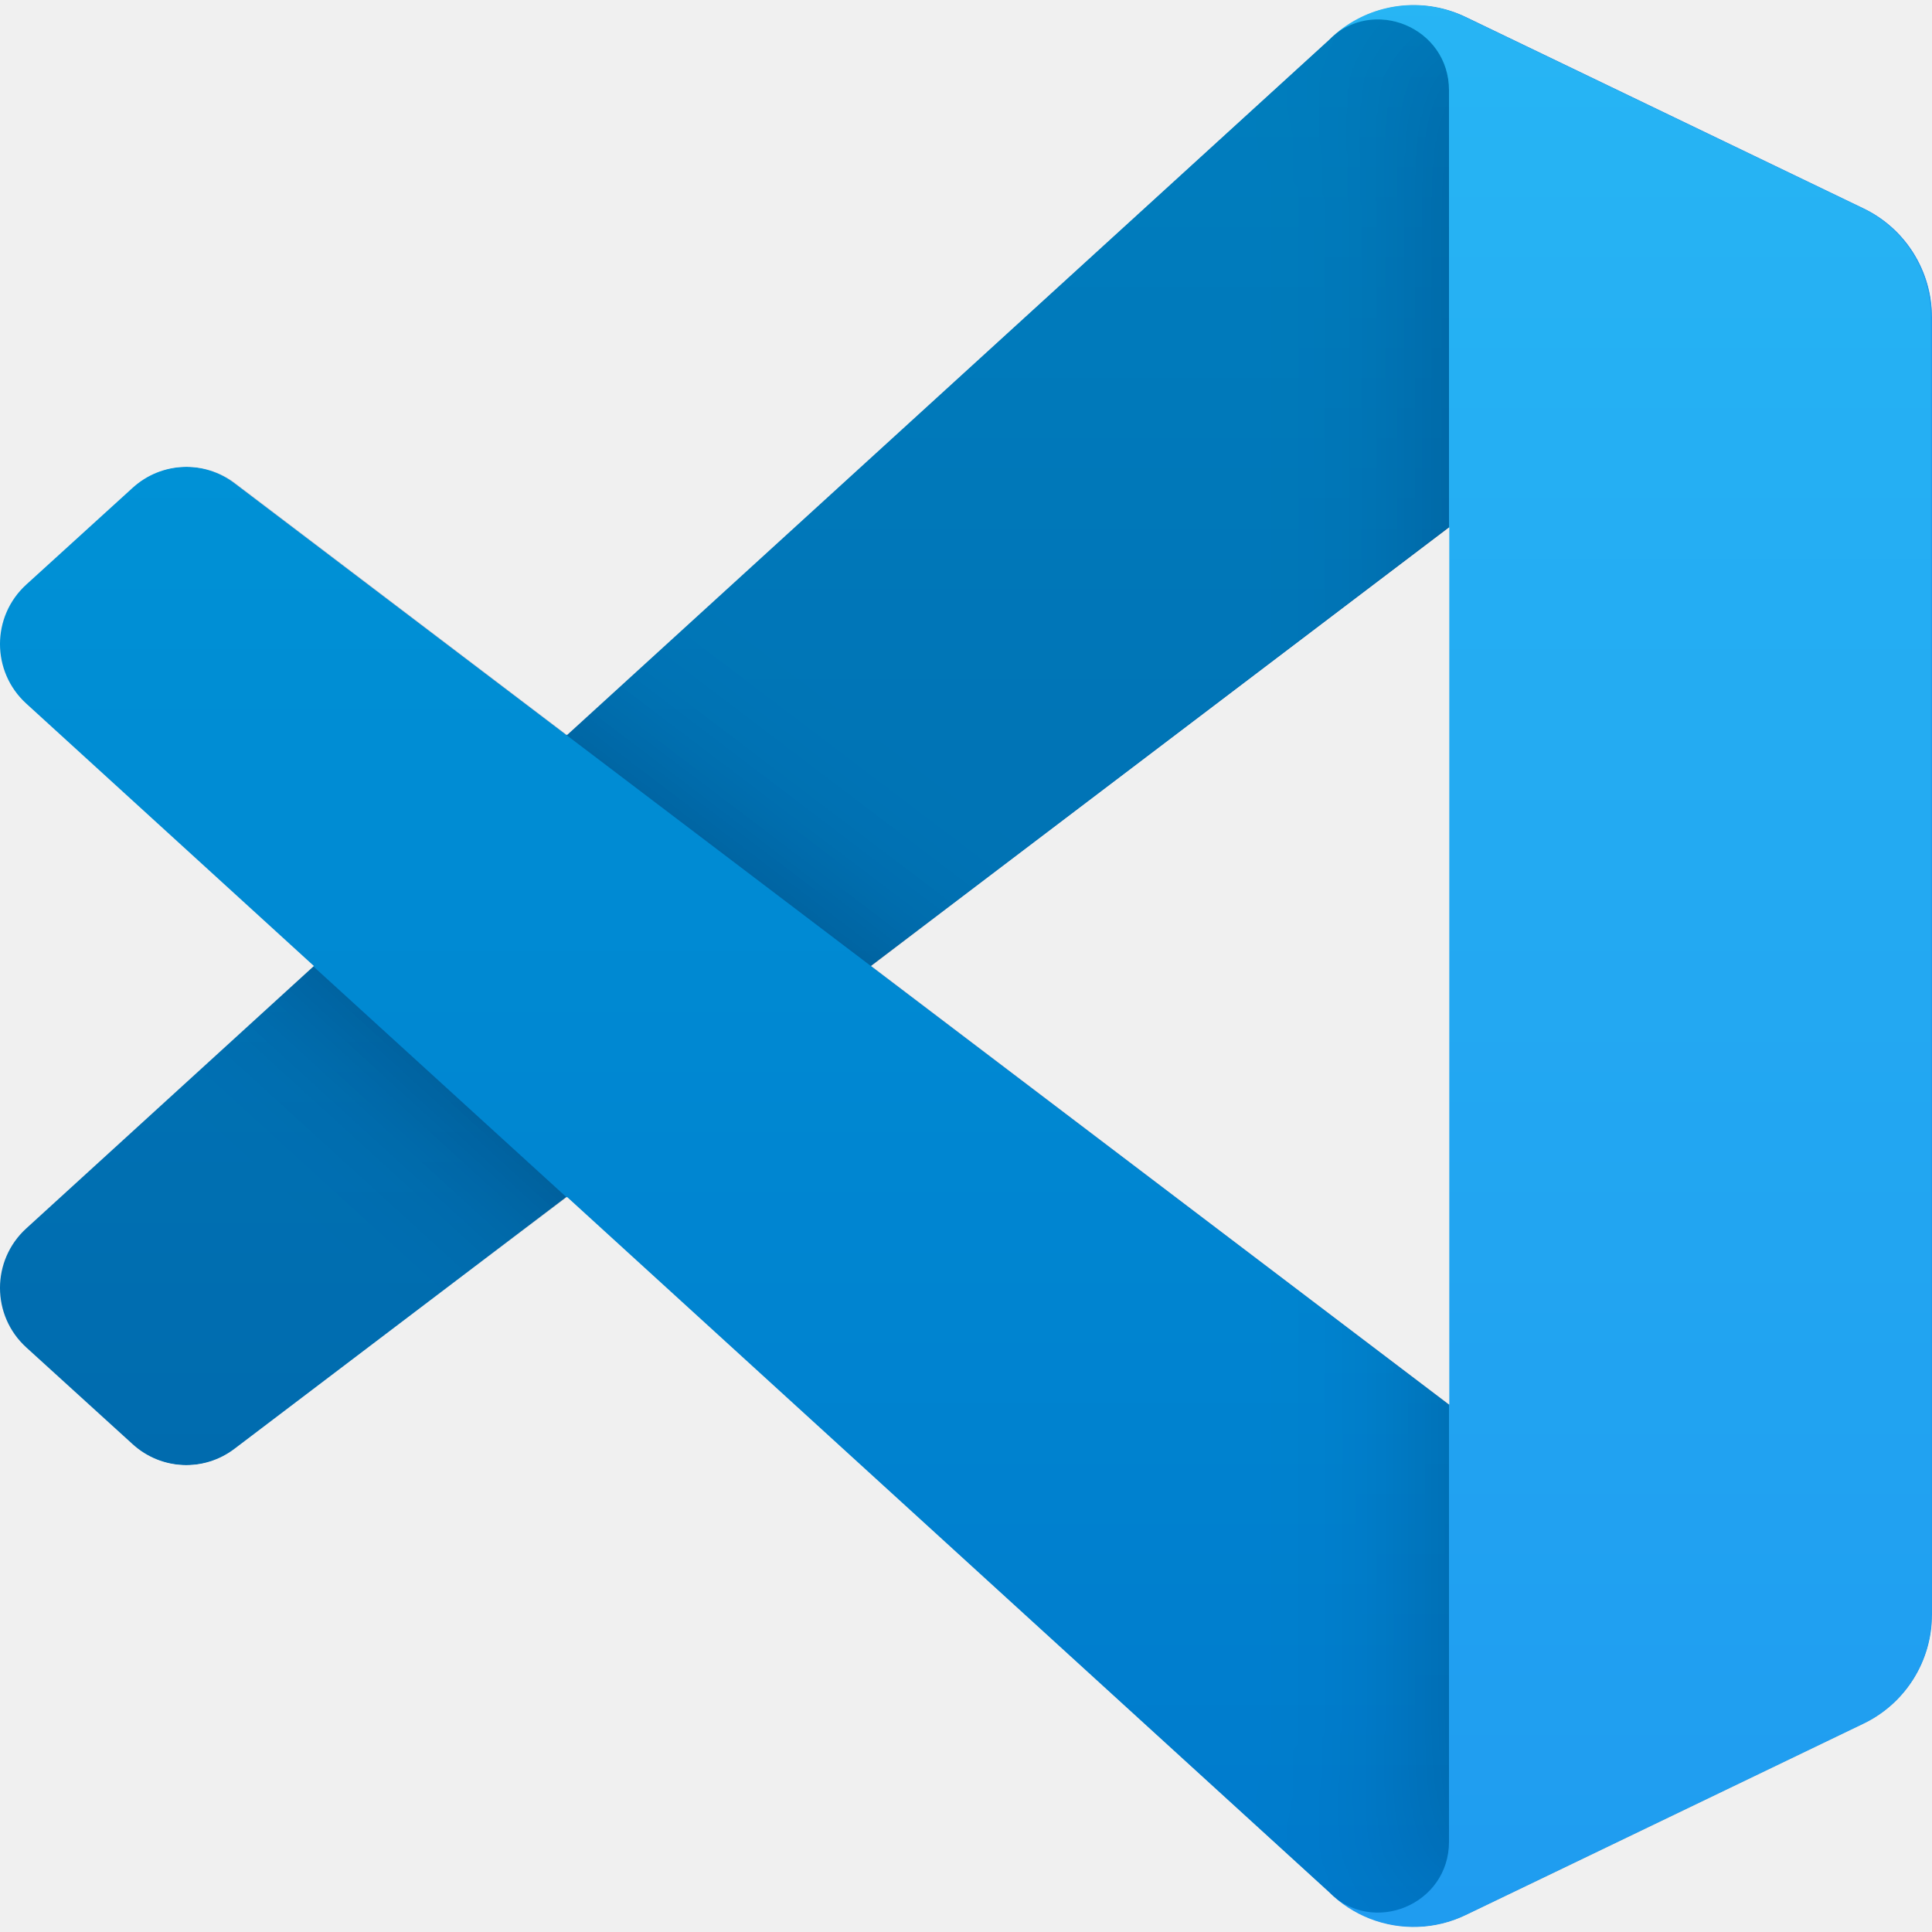
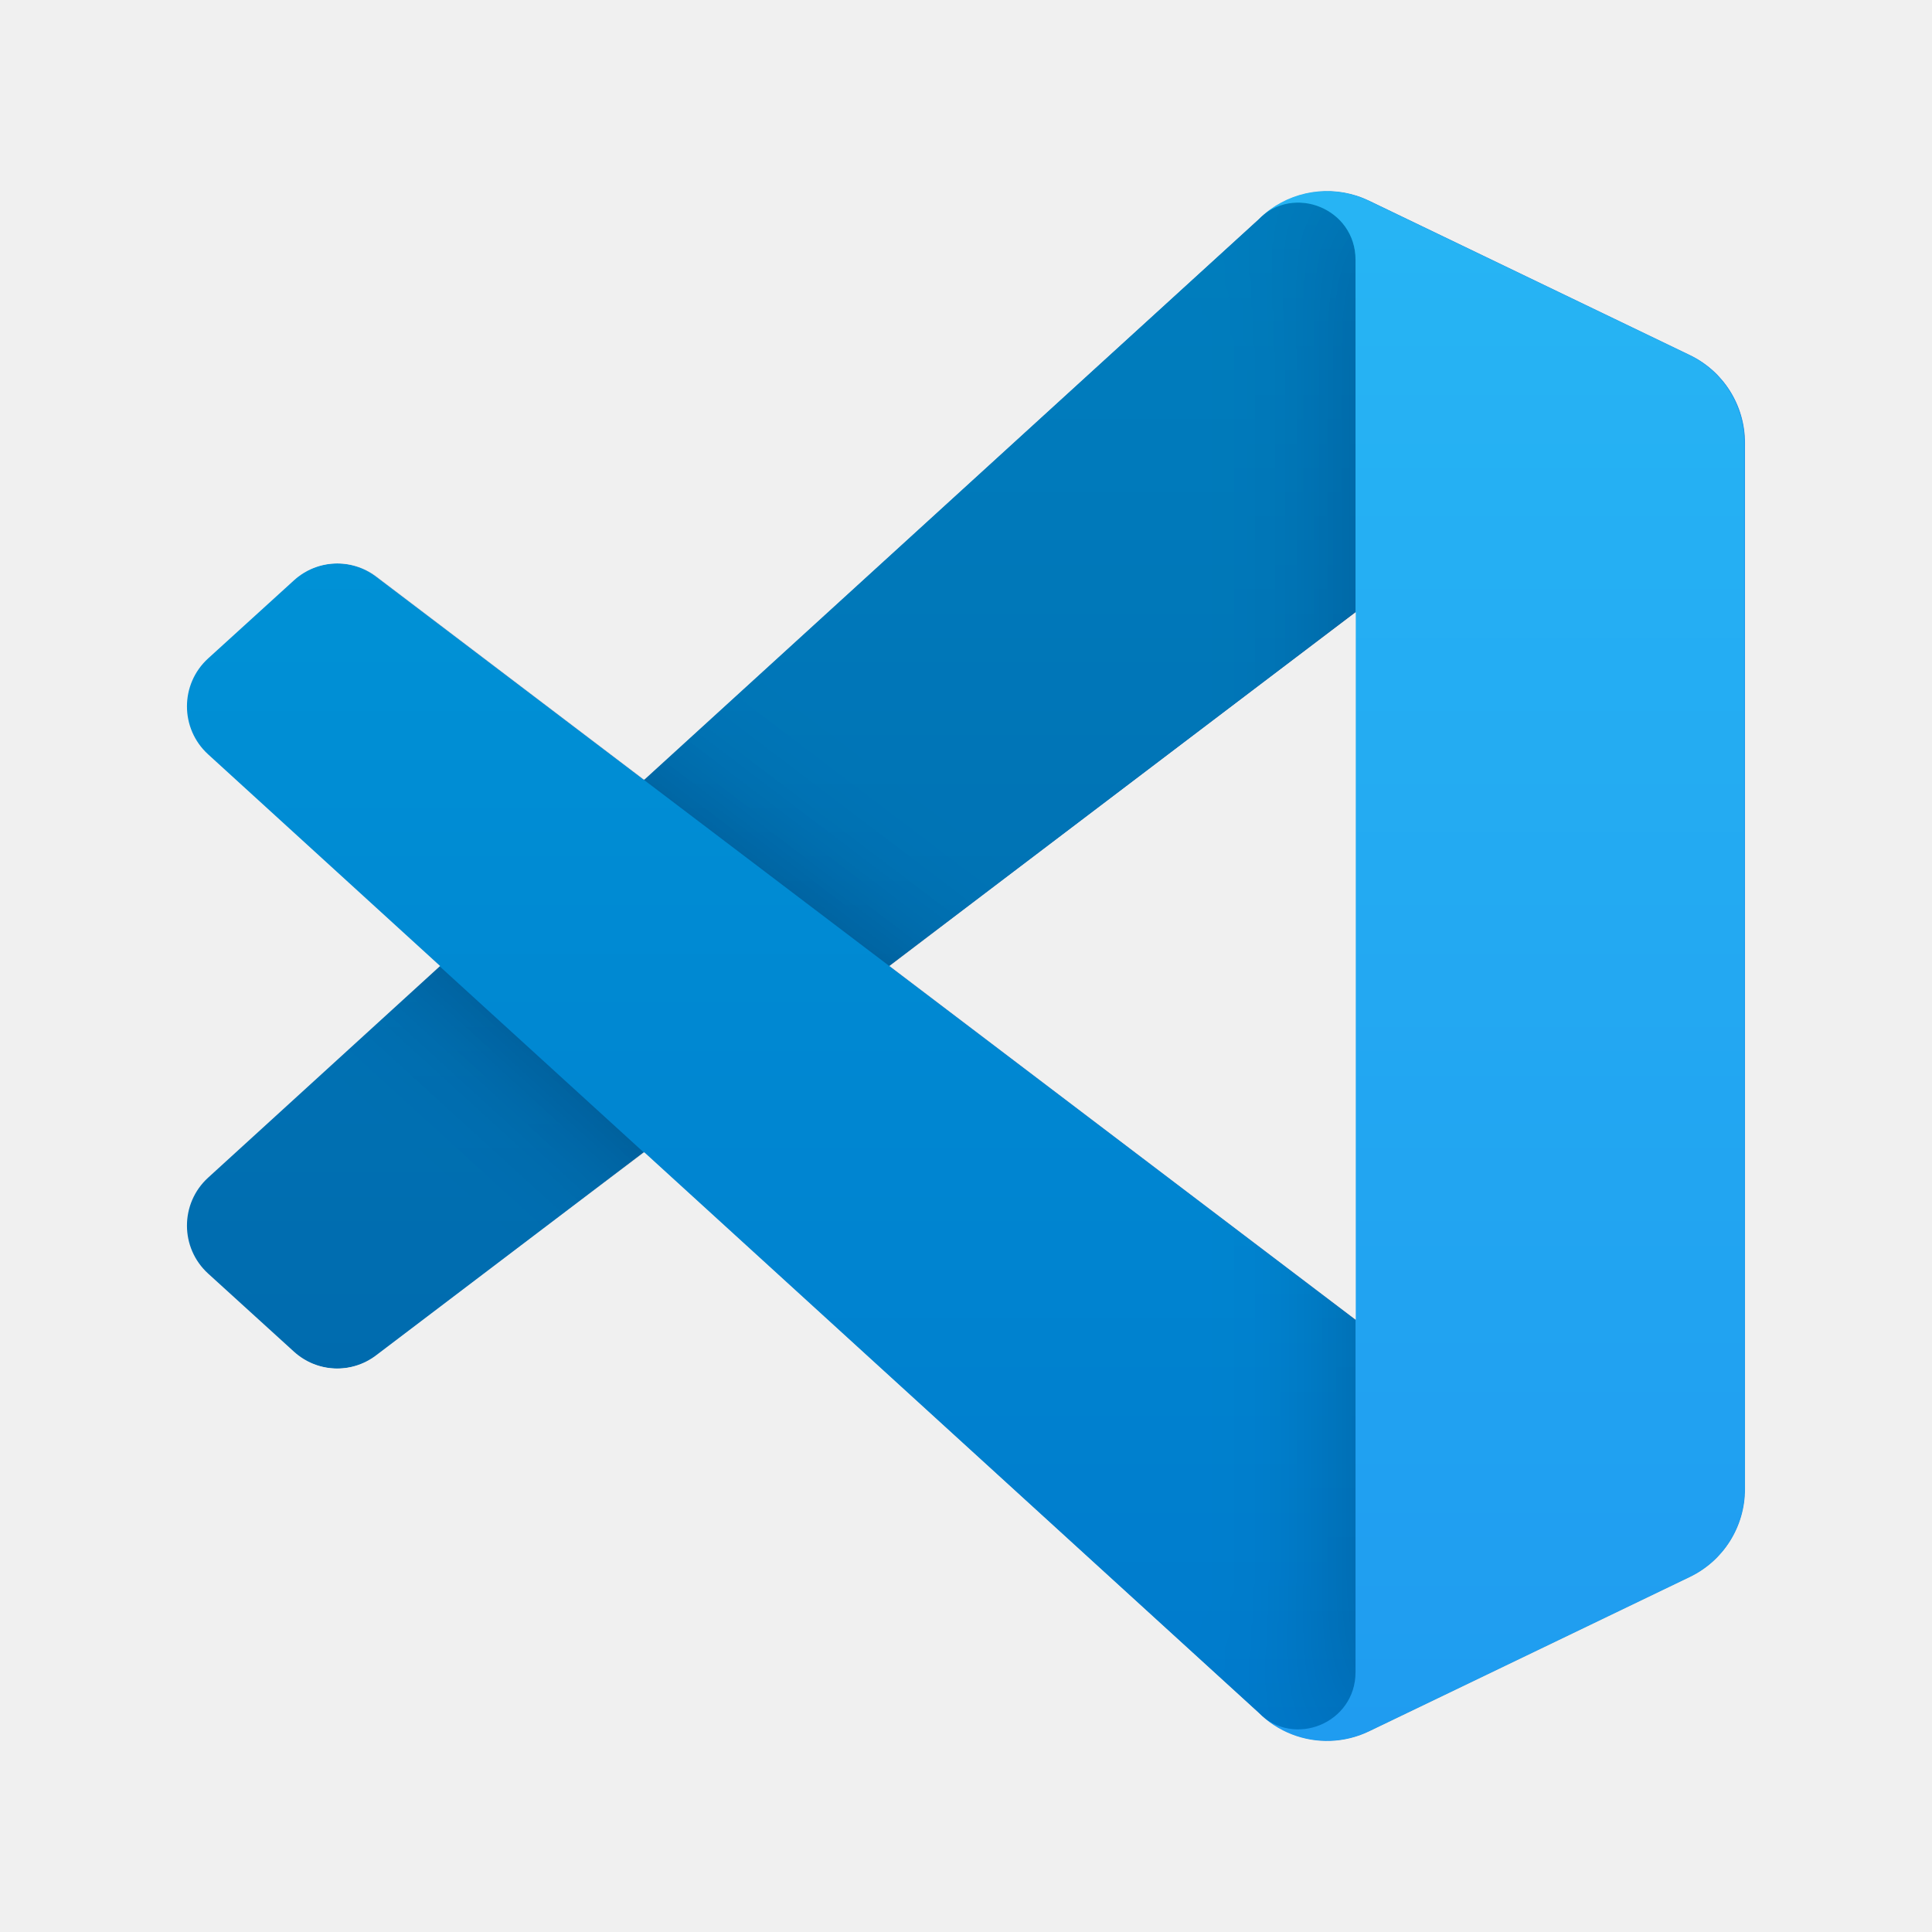
- <svg xmlns="http://www.w3.org/2000/svg" width="100" height="100" viewBox="0 0 100 100" fill="none">
+ <svg xmlns="http://www.w3.org/2000/svg" width="100" height="100" viewBox="-12 -12 124 124" fill="none">
  <mask id="mask0" mask-type="alpha" maskUnits="userSpaceOnUse" x="0" y="0" width="100" height="100">
    <path fill-rule="evenodd" clip-rule="evenodd" d="M70.912 99.317C72.487 99.931 74.283 99.891 75.873 99.126L96.461 89.22C98.624 88.179 100 85.989 100 83.587V16.413C100 14.011 98.624 11.822 96.461 10.781L75.873 0.874C73.786 -0.13 71.345 0.116 69.513 1.447C69.252 1.637 69.003 1.849 68.769 2.083L29.355 38.041L12.187 25.01C10.589 23.797 8.354 23.896 6.869 25.246L1.363 30.255C-0.453 31.906 -0.455 34.763 1.359 36.417L16.247 50L1.359 63.583C-0.455 65.237 -0.453 68.094 1.363 69.745L6.869 74.754C8.354 76.104 10.589 76.204 12.187 74.99L29.355 61.959L68.769 97.917C69.392 98.541 70.125 99.01 70.912 99.317ZM75.015 27.299L45.109 50L75.015 72.701V27.299Z" fill="white" />
  </mask>
  <g mask="url(#mask0)">
    <path d="M96.461 10.796L75.857 0.876C73.472 -0.273 70.622 0.212 68.75 2.083L1.299 63.583C-0.516 65.237 -0.514 68.094 1.303 69.745L6.813 74.754C8.298 76.104 10.535 76.204 12.134 74.99L93.361 13.37C96.086 11.303 100 13.246 100 16.667V16.427C100 14.027 98.625 11.838 96.461 10.796Z" fill="#0065A9" />
    <g filter="url(#filter0_d)">
      <path d="M96.461 89.204L75.857 99.124C73.472 100.273 70.622 99.788 68.75 97.917L1.299 36.417C-0.516 34.763 -0.514 31.906 1.303 30.255L6.813 25.246C8.298 23.896 10.535 23.796 12.134 25.009L93.361 86.63C96.086 88.697 100 86.754 100 83.333V83.573C100 85.974 98.625 88.162 96.461 89.204Z" fill="#007ACC" />
    </g>
    <g filter="url(#filter1_d)">
      <path d="M75.858 99.126C73.472 100.274 70.622 99.788 68.75 97.917C71.056 100.223 75 98.59 75 95.328V4.672C75 1.41 71.056 -0.223 68.75 2.083C70.622 0.211 73.472 -0.274 75.858 0.874L96.459 10.781C98.623 11.822 100 14.011 100 16.413V83.587C100 85.989 98.623 88.179 96.459 89.22L75.858 99.126Z" fill="#1F9CF0" />
    </g>
    <g style="mix-blend-mode:overlay" opacity="0.25">
      <path fill-rule="evenodd" clip-rule="evenodd" d="M70.851 99.317C72.426 99.931 74.222 99.891 75.812 99.126L96.4 89.22C98.563 88.179 99.939 85.989 99.939 83.587V16.413C99.939 14.011 98.564 11.822 96.4 10.781L75.812 0.874C73.725 -0.13 71.284 0.116 69.453 1.447C69.191 1.637 68.942 1.849 68.708 2.083L29.294 38.041L12.126 25.01C10.528 23.796 8.293 23.896 6.809 25.246L1.302 30.255C-0.513 31.906 -0.515 34.763 1.298 36.417L16.186 50L1.298 63.583C-0.515 65.237 -0.513 68.094 1.302 69.745L6.809 74.754C8.293 76.104 10.528 76.204 12.126 74.99L29.294 61.959L68.708 97.917C69.332 98.54 70.064 99.01 70.851 99.317ZM74.954 27.299L45.048 50L74.954 72.701V27.299Z" fill="url(#paint0_linear)" />
    </g>
  </g>
  <defs>
    <filter id="filter0_d" x="-8.394" y="15.829" width="116.727" height="92.246" filterUnits="userSpaceOnUse" color-interpolation-filters="sRGB">
      <feFlood flood-opacity="0" result="BackgroundImageFix" />
      <feColorMatrix in="SourceAlpha" type="matrix" values="0 0 0 0 0 0 0 0 0 0 0 0 0 0 0 0 0 0 127 0" />
      <feOffset />
      <feGaussianBlur stdDeviation="4.167" />
      <feColorMatrix type="matrix" values="0 0 0 0 0 0 0 0 0 0 0 0 0 0 0 0 0 0 0.25 0" />
      <feBlend mode="overlay" in2="BackgroundImageFix" result="effect1_dropShadow" />
      <feBlend mode="normal" in="SourceGraphic" in2="effect1_dropShadow" result="shape" />
    </filter>
    <filter id="filter1_d" x="60.417" y="-8.076" width="47.917" height="116.151" filterUnits="userSpaceOnUse" color-interpolation-filters="sRGB">
      <feFlood flood-opacity="0" result="BackgroundImageFix" />
      <feColorMatrix in="SourceAlpha" type="matrix" values="0 0 0 0 0 0 0 0 0 0 0 0 0 0 0 0 0 0 127 0" />
      <feOffset />
      <feGaussianBlur stdDeviation="4.167" />
      <feColorMatrix type="matrix" values="0 0 0 0 0 0 0 0 0 0 0 0 0 0 0 0 0 0 0.25 0" />
      <feBlend mode="overlay" in2="BackgroundImageFix" result="effect1_dropShadow" />
      <feBlend mode="normal" in="SourceGraphic" in2="effect1_dropShadow" result="shape" />
    </filter>
    <linearGradient id="paint0_linear" x1="49.939" y1="0.258" x2="49.939" y2="99.742" gradientUnits="userSpaceOnUse">
      <stop stop-color="white" />
      <stop offset="1" stop-color="white" stop-opacity="0" />
    </linearGradient>
  </defs>
</svg>
